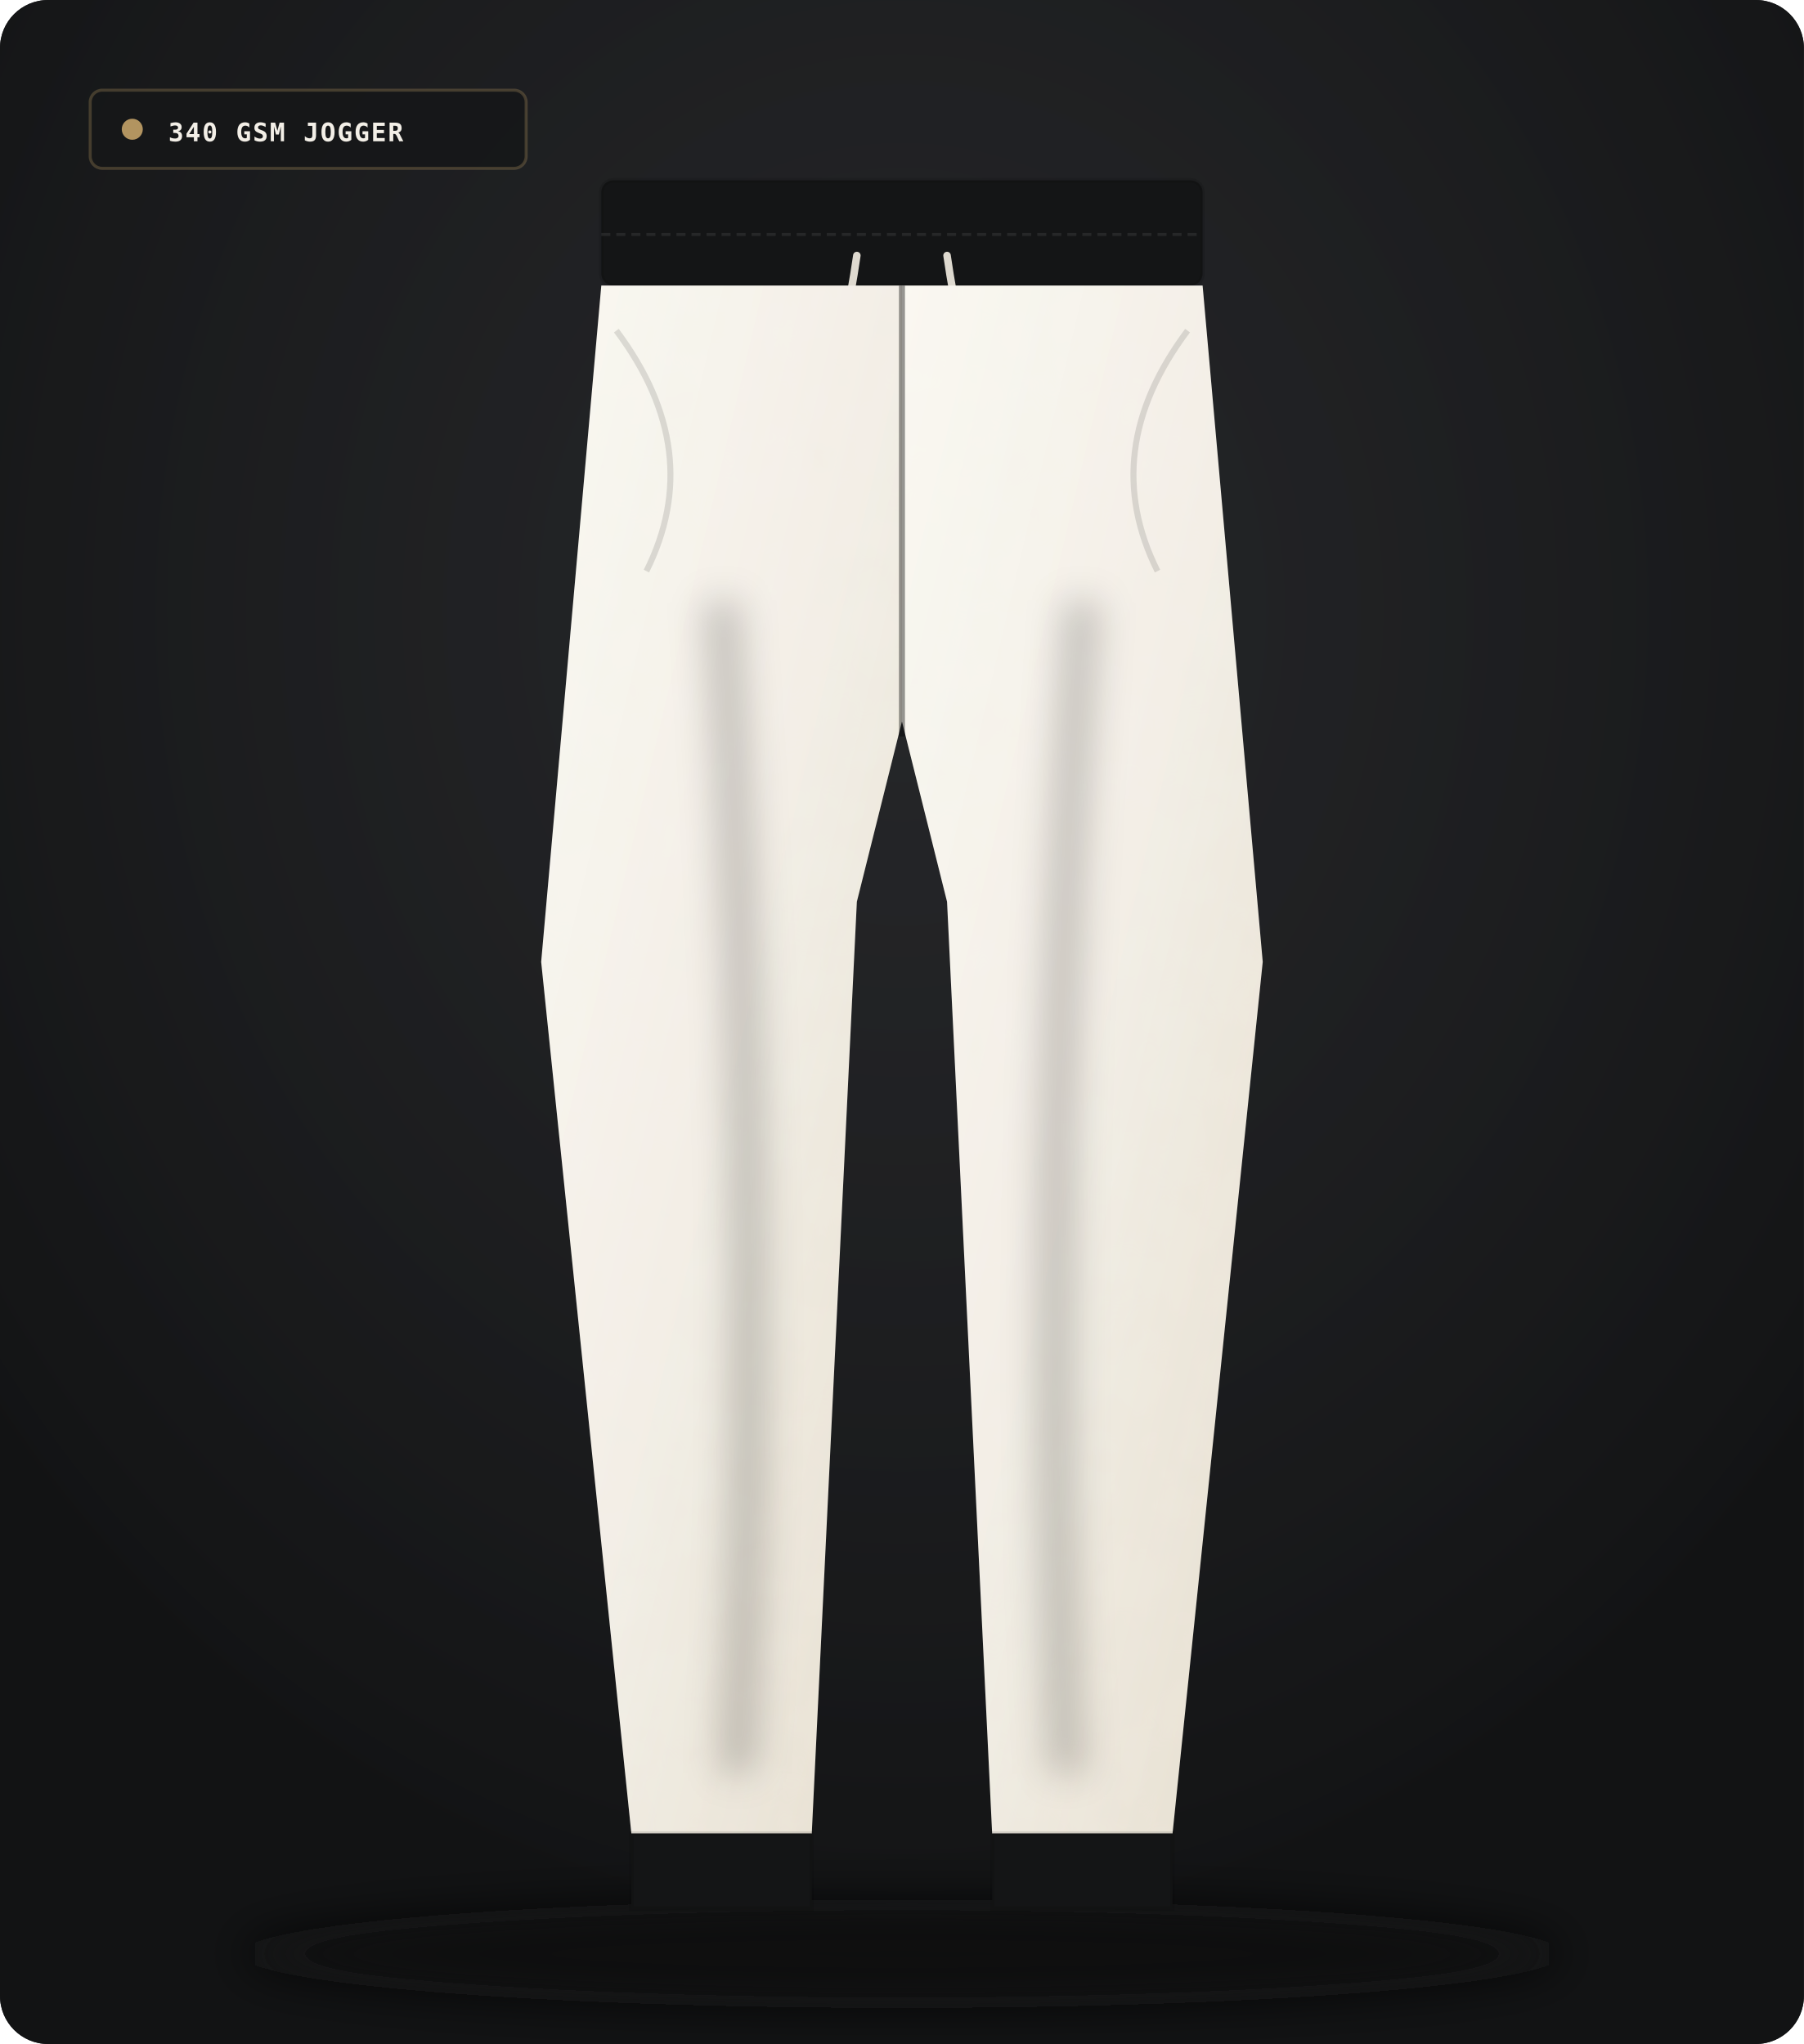
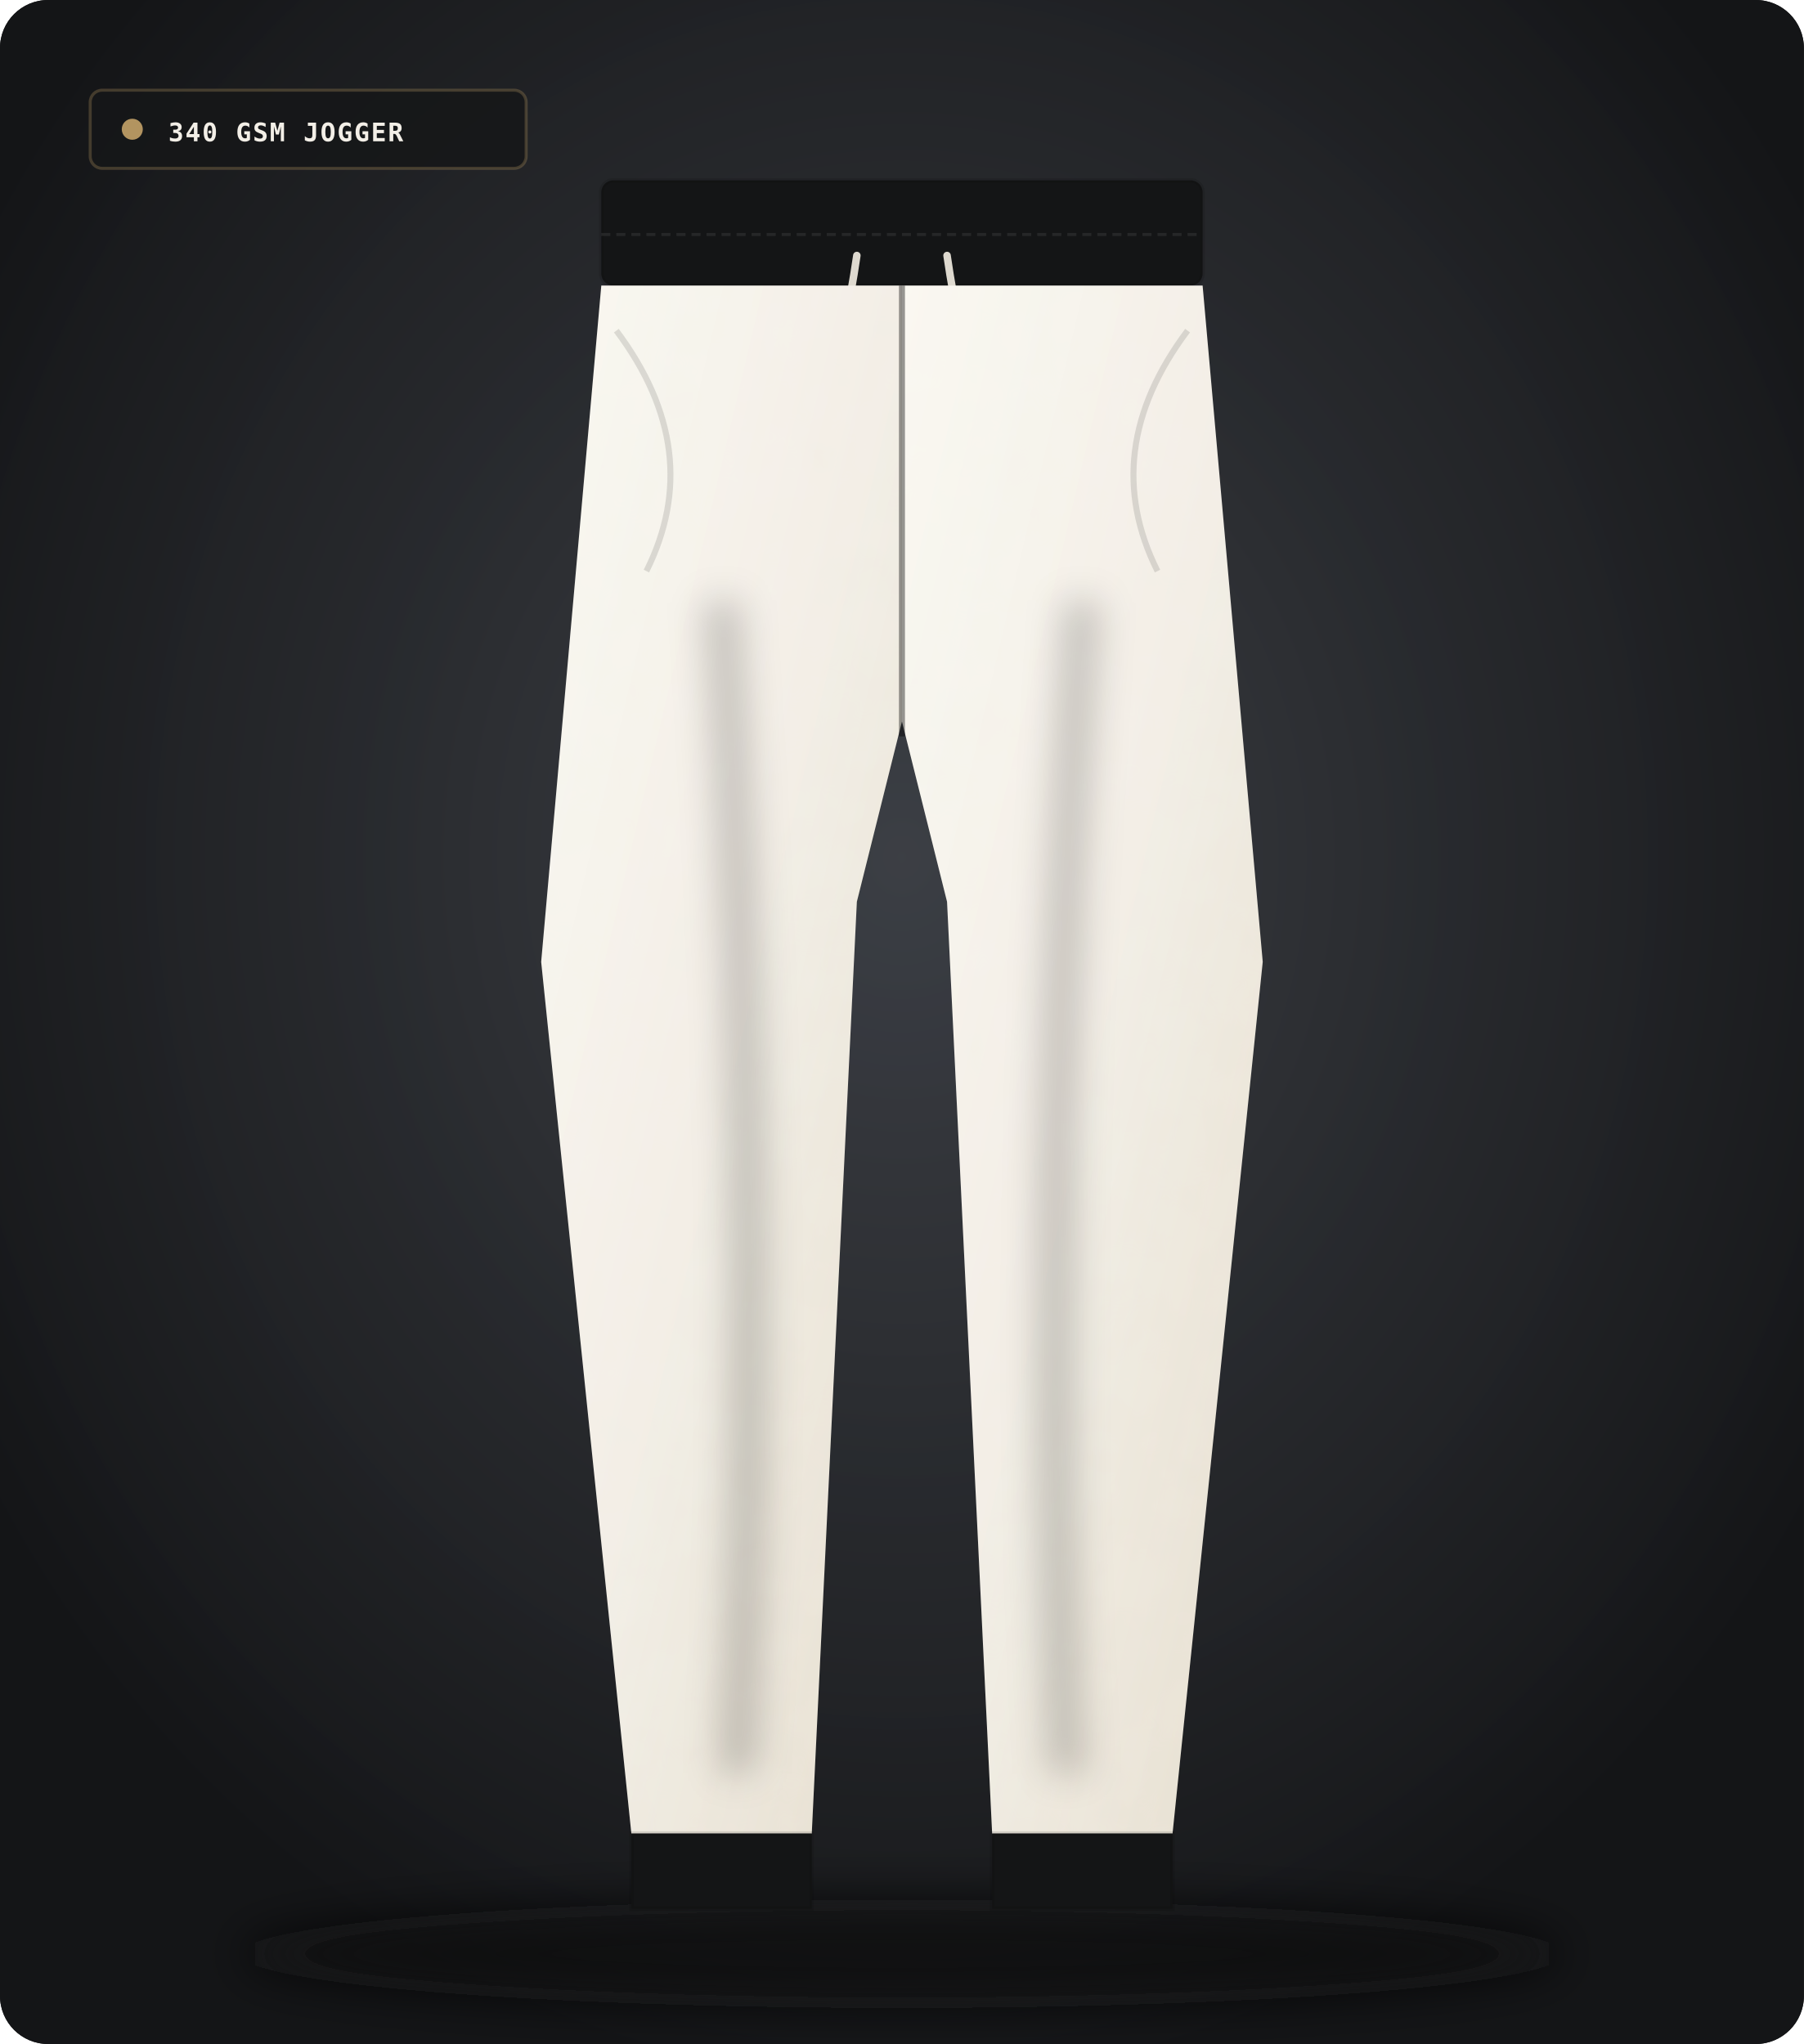
<svg xmlns="http://www.w3.org/2000/svg" viewBox="0 0 600 680" width="100%" height="100%">
  <defs>
    <filter id="fabricTexture" x="0%" y="0%" width="100%" height="100%">
      <feTurbulence type="fractalNoise" baseFrequency="0.04" numOctaves="4" result="noise" />
      <feColorMatrix type="matrix" values="0.33 0.33 0.33 0 0  0.33 0.33 0.33 0 0  0.33 0.33 0.33 0 0  0 0 0 0.12 0" in="noise" result="coloredNoise" />
      <feComposite operator="in" in2="SourceGraphic" result="textured" />
      <feBlend mode="multiply" in="textured" in2="SourceGraphic" />
    </filter>
    <filter id="fleeceTexture" x="0%" y="0%" width="100%" height="100%">
      <feTurbulence type="fractalNoise" baseFrequency="0.06" numOctaves="3" result="fleeceNoise" />
      <feColorMatrix type="matrix" values="0.2 0.2 0.2 0 0  0.2 0.2 0.2 0 0  0.2 0.2 0.2 0 0  0 0 0 0.18 0" in="fleeceNoise" result="fleeceOverlay" />
      <feComposite operator="in" in2="SourceGraphic" />
      <feBlend mode="overlay" in2="SourceGraphic" />
    </filter>
    <filter id="inkRelief" x="-10%" y="-10%" width="130%" height="130%">
      <feDropShadow dx="0" dy="2.5" stdDeviation="1.5" flood-color="#000000" flood-opacity="0.35" />
    </filter>
    <filter id="goldShine" x="-20%" y="-20%" width="140%" height="140%">
      <feGaussianBlur stdDeviation="3" result="blur" />
      <feComposite in="SourceGraphic" in2="blur" operator="over" />
    </filter>
    <linearGradient id="anthraciteGrad" x1="0%" y1="0%" x2="100%" y2="100%">
      <stop offset="0%" stop-color="#2a2c2f" />
      <stop offset="40%" stop-color="#222325" />
      <stop offset="100%" stop-color="#18191a" />
    </linearGradient>
    <linearGradient id="creamGrad" x1="0%" y1="0%" x2="100%" y2="100%">
      <stop offset="0%" stop-color="#faf8f2" />
      <stop offset="50%" stop-color="#f3efe7" />
      <stop offset="100%" stop-color="#e7e0d2" />
    </linearGradient>
    <linearGradient id="brownGrad" x1="0%" y1="0%" x2="100%" y2="100%">
      <stop offset="0%" stop-color="#554035" />
      <stop offset="50%" stop-color="#49372e" />
      <stop offset="100%" stop-color="#382921" />
    </linearGradient>
    <linearGradient id="goldInkGrad" x1="0%" y1="0%" x2="100%" y2="100%">
      <stop offset="0%" stop-color="#d4ba88" />
      <stop offset="45%" stop-color="#b29460" />
      <stop offset="100%" stop-color="#8a6f3e" />
    </linearGradient>
    <linearGradient id="vibrantDtfGrad" x1="0%" y1="0%" x2="100%" y2="100%">
      <stop offset="0%" stop-color="#ff3b69" />
      <stop offset="35%" stop-color="#ff8e3c" />
      <stop offset="70%" stop-color="#ffdc3c" />
      <stop offset="100%" stop-color="#00d2ff" />
    </linearGradient>
  </defs>
  <rect width="600" height="680" fill="#18191b" rx="16" />
-   <radialGradient id="pantsLight" cx="50%" cy="30%" r="65%">
-     <stop offset="0%" stop-color="#2c2d30" stop-opacity="0.7" />
-     <stop offset="100%" stop-color="#121314" stop-opacity="0.95" />
+   <radialGradient id="pantsLight" cx="50%" cy="42%" r="60%">
+     <stop offset="0%" stop-color="#42454c" stop-opacity="0.85" />
+     <stop offset="50%" stop-color="#2a2c30" stop-opacity="0.9" />
+     <stop offset="100%" stop-color="#141517" stop-opacity="1" />
  </radialGradient>
  <rect width="600" height="680" fill="url(#pantsLight)" rx="16" />
  <ellipse cx="300" cy="650" rx="220" ry="18" fill="#080809" opacity="0.7" filter="blur(8px)" />
  <g id="pantsBody">
    <rect x="200" y="60" width="200" height="35" rx="4" fill="#141516" stroke="rgba(0,0,0,0.12)" stroke-width="1.5" />
    <line x1="200" y1="78" x2="400" y2="78" stroke="rgba(255,255,255,0.08)" stroke-width="1" stroke-dasharray="3,2" />
    <path d="M 285 85 C 280 120 270 145 275 165" fill="none" stroke="#ded9cf" stroke-width="2.5" stroke-linecap="round" />
    <rect x="272" y="165" width="5" height="12" rx="1.5" fill="#b29460" />
    <path d="M 315 85 C 320 120 330 145 325 165" fill="none" stroke="#ded9cf" stroke-width="2.5" stroke-linecap="round" />
    <rect x="323" y="165" width="5" height="12" rx="1.5" fill="#b29460" />
    <path d="M 200 95 L 180 320 L 210 610 L 270 610 L 285 300 L 300 240 L 300 95 Z" fill="url(#creamGrad)" filter="url(#fleeceTexture)" />
    <path d="M 400 95 L 420 320 L 390 610 L 330 610 L 315 300 L 300 240 L 300 95 Z" fill="url(#creamGrad)" filter="url(#fleeceTexture)" />
    <path d="M 300 95 L 300 245" fill="none" stroke="rgba(0,0,0,0.4)" stroke-width="2" />
    <path d="M 205 110 Q 235 150 215 190" fill="none" stroke="rgba(0,0,0,0.12)" stroke-width="2" />
    <path d="M 395 110 Q 365 150 385 190" fill="none" stroke="rgba(0,0,0,0.12)" stroke-width="2" />
    <rect x="210" y="610" width="60" height="25" fill="#141516" stroke="rgba(0,0,0,0.12)" stroke-width="1.5" />
    <rect x="330" y="610" width="60" height="25" fill="#141516" stroke="rgba(0,0,0,0.12)" stroke-width="1.5" />
    <path d="M 240 200 Q 255 420 245 590" fill="none" stroke="rgba(0,0,0,0.2)" stroke-width="12" filter="blur(6px)" />
    <path d="M 360 200 Q 345 420 355 590" fill="none" stroke="rgba(0,0,0,0.2)" stroke-width="12" filter="blur(6px)" />
  </g>
  <g id="pantsArtwork" filter="url(#inkRelief)">
    
  </g>
  <g transform="translate(30, 30)">
    <rect width="145" height="26" rx="4" fill="rgba(22,23,24,0.85)" stroke="rgba(178,148,96,0.3)" stroke-width="1" />
    <circle cx="14" cy="13" r="3.5" fill="#b29460" />
    <text x="26" y="17" font-family="'JetBrains Mono', monospace" font-size="8.5" fill="#f3efe7" font-weight="600" letter-spacing="0.5">340 GSM JOGGER</text>
  </g>
</svg>
